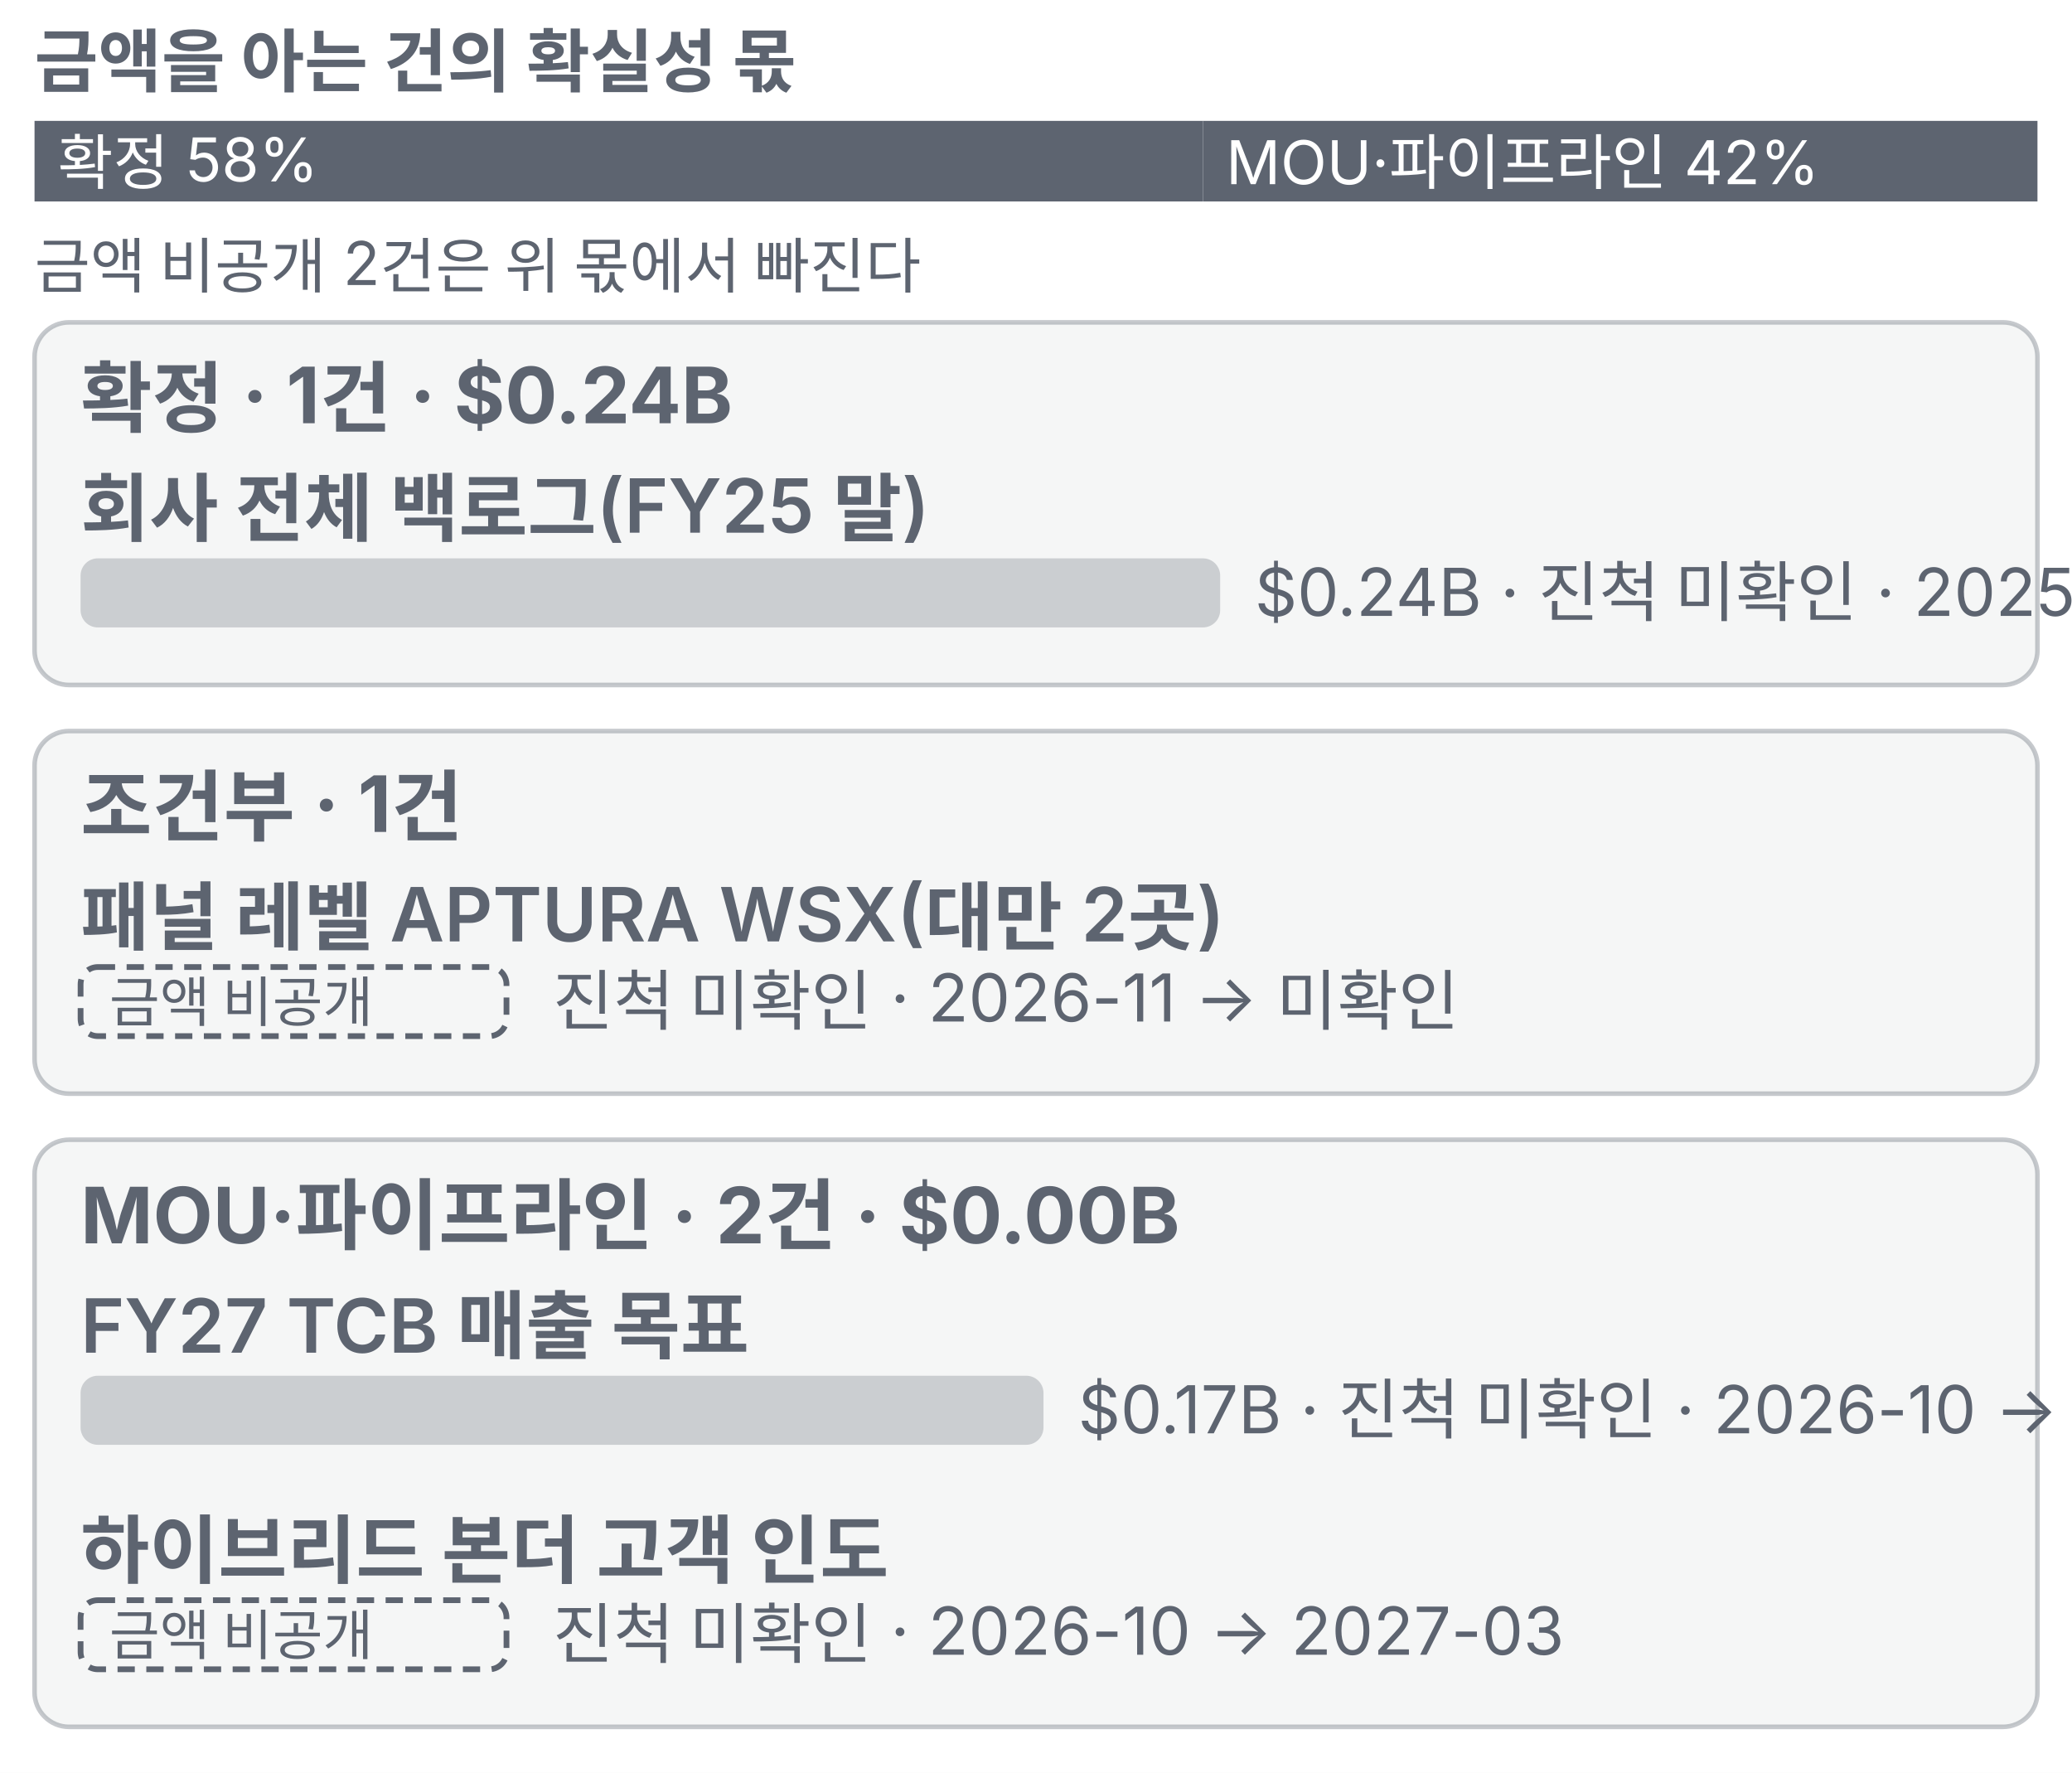
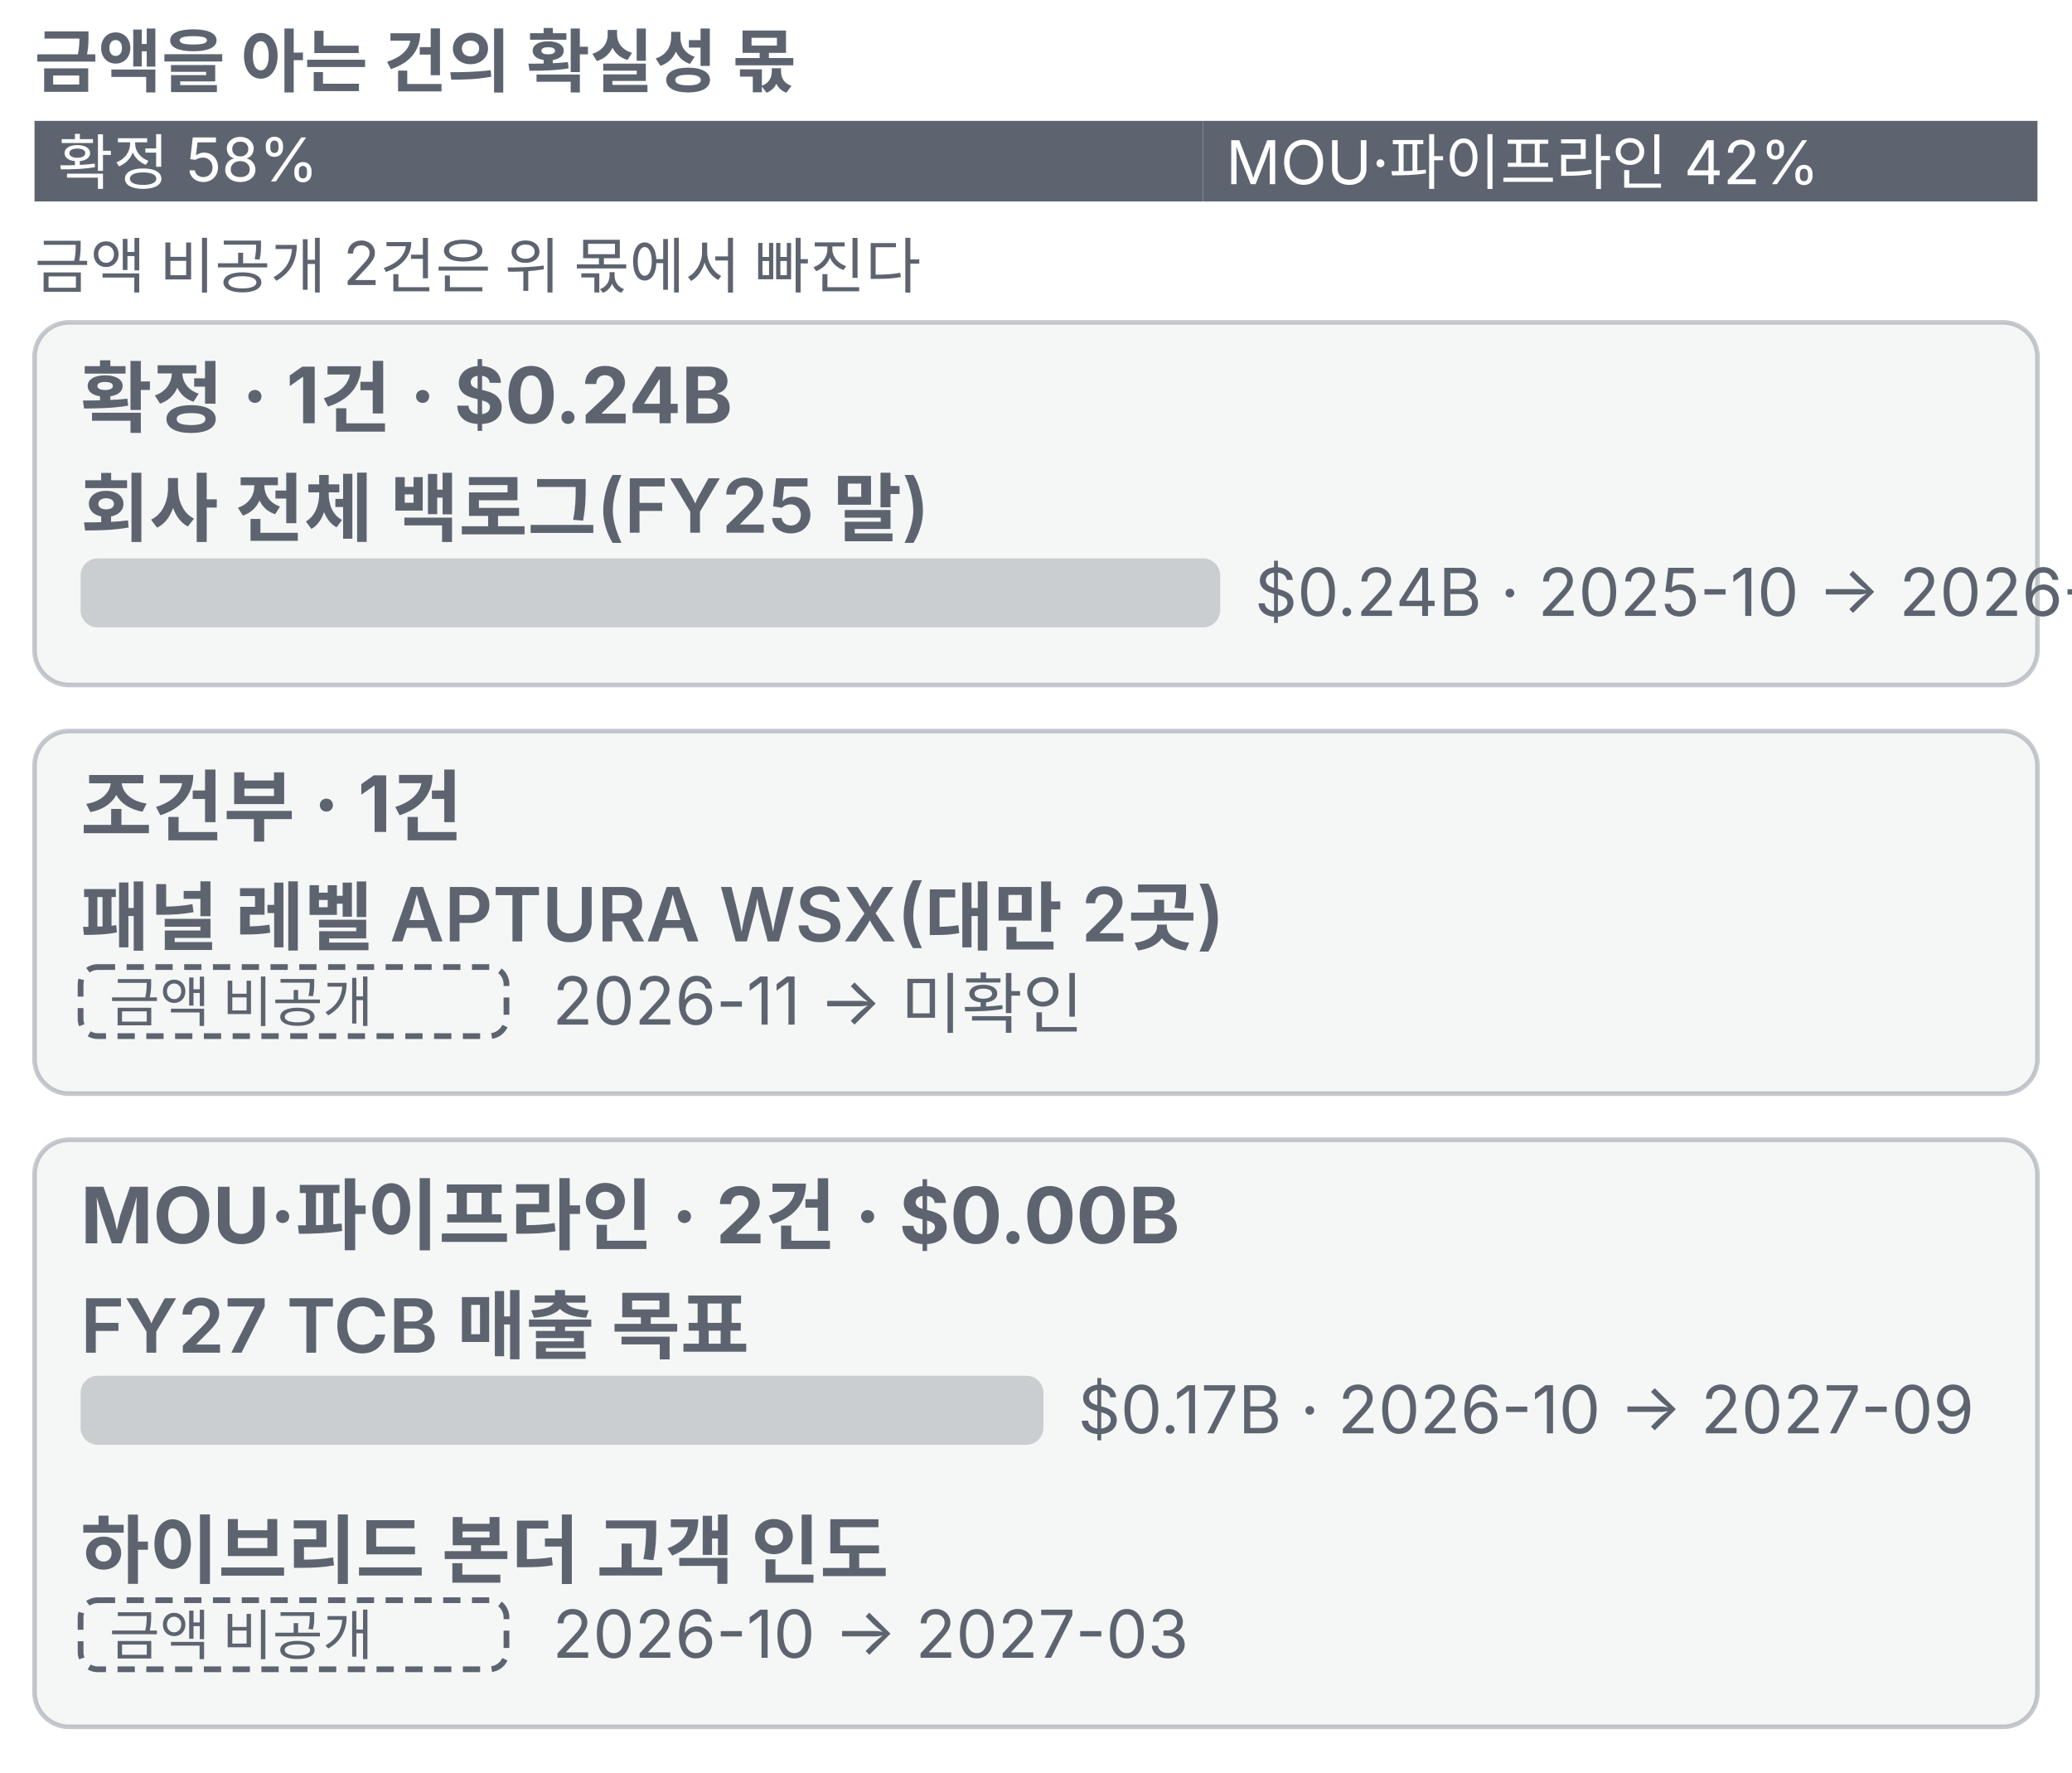
<svg xmlns="http://www.w3.org/2000/svg" viewBox="0 0 360 308" width="360" height="308">
  <style>text{fill:#5d6470;font-size:10.5px;font-family:-apple-system,'Apple SD Gothic Neo','Malgun Gothic',sans-serif}</style>
  <rect width="100%" height="100%" fill="#ffffff" />
  <g transform="translate(0,0)">
    <text x="6" y="15" style="fill:#5d6470;font-size:12px;font-weight:600">금액을 아는 건의 확실성 몫</text>
    <rect x="6.0" y="21" width="203.0" height="14" fill="#5d6470" />
    <text x="10.0" y="32" style="fill:#fff;font-size:10.5px">확정 58%</text>
    <rect x="209.0" y="21" width="145.0" height="14" fill="#5d6470" />
    <text x="213.0" y="32" style="fill:#fff;font-size:10.5px">MOU·파이프라인 42%</text>
    <rect x="6" y="56" width="348" height="63" rx="6" fill="#5d6470" fill-opacity="0.06" stroke="#5d6470" stroke-opacity="0.35" stroke-width="0.8" />
    <text x="6" y="50" style="font-size:10.5px">금액 비공개 2건은 위 몫에서 빠진다</text>
    <text x="14" y="74" style="fill:#5d6470;font-size:13.5px;font-weight:700">확정 · 1건 · $0.24B</text>
    <text x="14" y="93" style="fill:#5d6470;font-size:13px;font-weight:600">회사 전체 백로그(FY25 말)</text>
    <rect x="14" y="97" width="198.0" height="12" rx="3" fill="#5d6470" fill-opacity="0.28" />
    <rect x="6" y="127" width="348" height="63" rx="6" fill="#5d6470" fill-opacity="0.06" stroke="#5d6470" stroke-opacity="0.35" stroke-width="0.8" />
-     <text x="218.0" y="107" style="font-size:11.5px">$0.24B · 진척 미확인 · 2025-10 → 2026-09</text>
+     <text x="218.0" y="107" style="font-size:11.5px">$0.24B · 2025-10 → 2026-09</text>
    <text x="14" y="145" style="fill:#5d6470;font-size:13.5px;font-weight:700">조건부 · 1건</text>
    <text x="14" y="164" style="fill:#5d6470;font-size:13px;font-weight:600">패널 레벨 APTURA WSX(대만 2곳)</text>
    <rect x="14" y="168" width="74" height="12" rx="3" fill="none" stroke="#5d6470" stroke-dasharray="3 2" />
    <text x="19" y="177.5" style="font-size:9.5px">금액 비공개</text>
    <rect x="6" y="198" width="348" height="102" rx="6" fill="#5d6470" fill-opacity="0.06" stroke="#5d6470" stroke-opacity="0.35" stroke-width="0.8" />
-     <text x="96.0" y="178" style="font-size:11.5px">진척 미확인 · 2026-11 → 미확인</text>
+     <text x="96.0" y="178" style="font-size:11.5px">2026-11 → 미확인</text>
    <text x="14" y="216" style="fill:#5d6470;font-size:13.5px;font-weight:700">MOU·파이프라인 · 2건 · $0.00B</text>
    <text x="14" y="235" style="fill:#5d6470;font-size:13px;font-weight:600">FY27 TCB 매출 목표</text>
    <rect x="14" y="239" width="167.3" height="12" rx="3" fill="#5d6470" fill-opacity="0.28" />
-     <text x="187.3" y="249" style="font-size:11.5px">$0.17B · 진척 미확인 · 2026-10 → 2027-09</text>
+     <text x="187.3" y="249" style="font-size:11.5px">$0.17B · 2026-10 → 2027-09</text>
    <text x="14" y="274" style="fill:#5d6470;font-size:13px;font-weight:600">하이브리드 본더 고객 인도</text>
    <rect x="14" y="278" width="74" height="12" rx="3" fill="none" stroke="#5d6470" stroke-dasharray="3 2" />
    <text x="19" y="287.5" style="font-size:9.5px">금액 비공개</text>
-     <text x="96.0" y="288" style="font-size:11.5px">진척 미확인 · 2026-10 → 2027-03</text>
+     <text x="96.0" y="288" style="font-size:11.5px">2026-10 → 2027-03</text>
  </g>
</svg>
